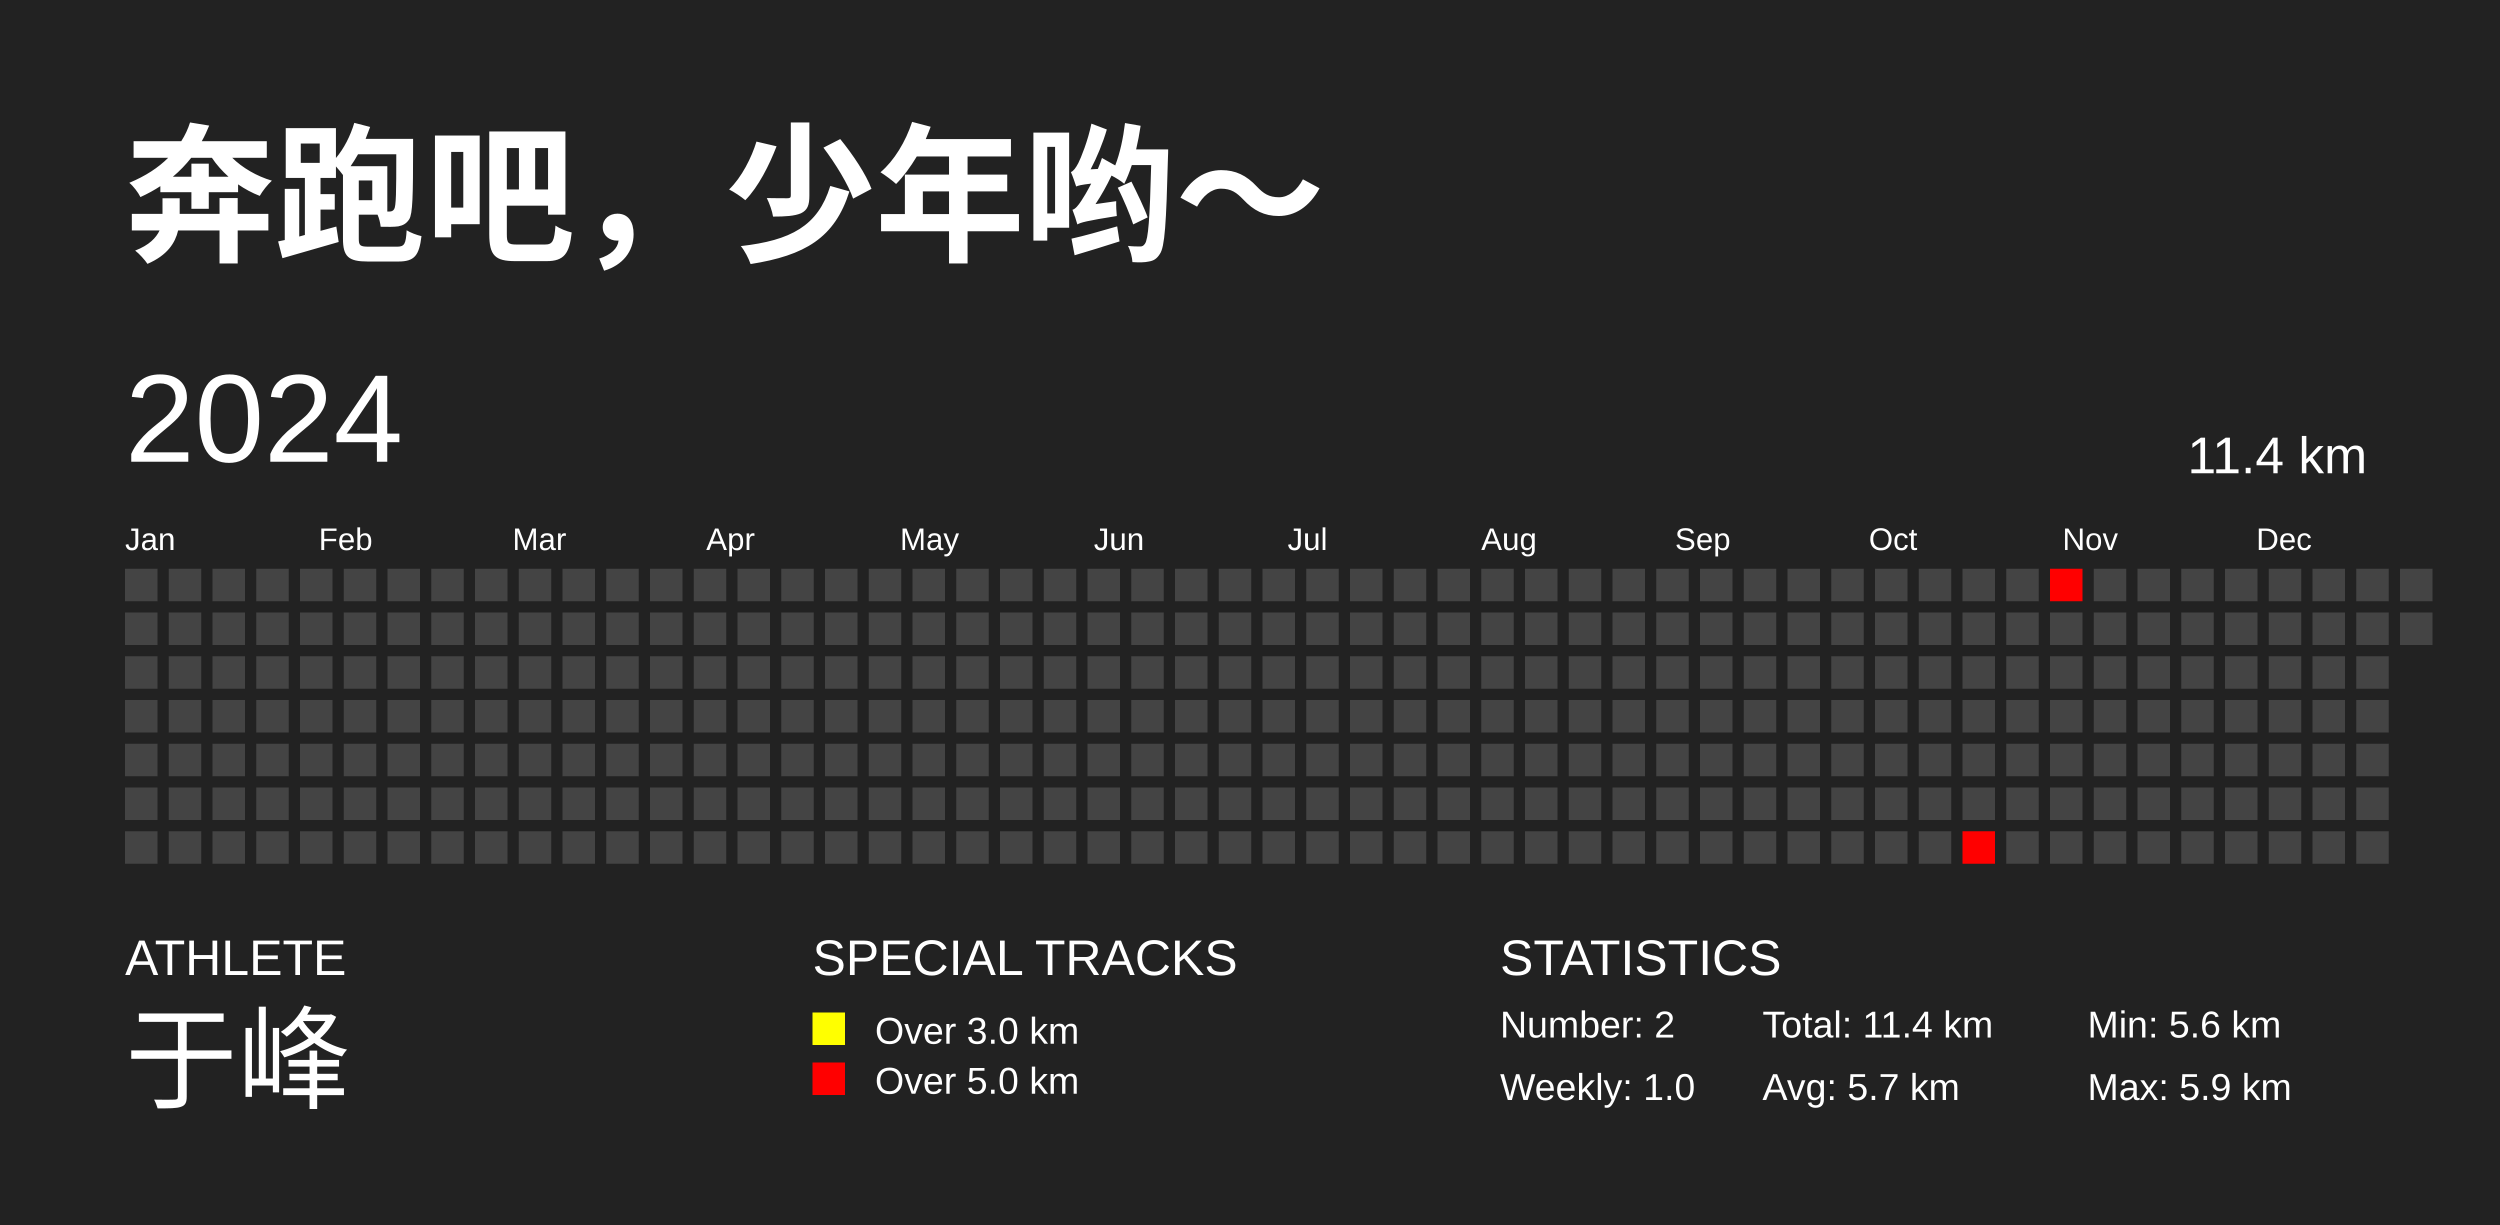
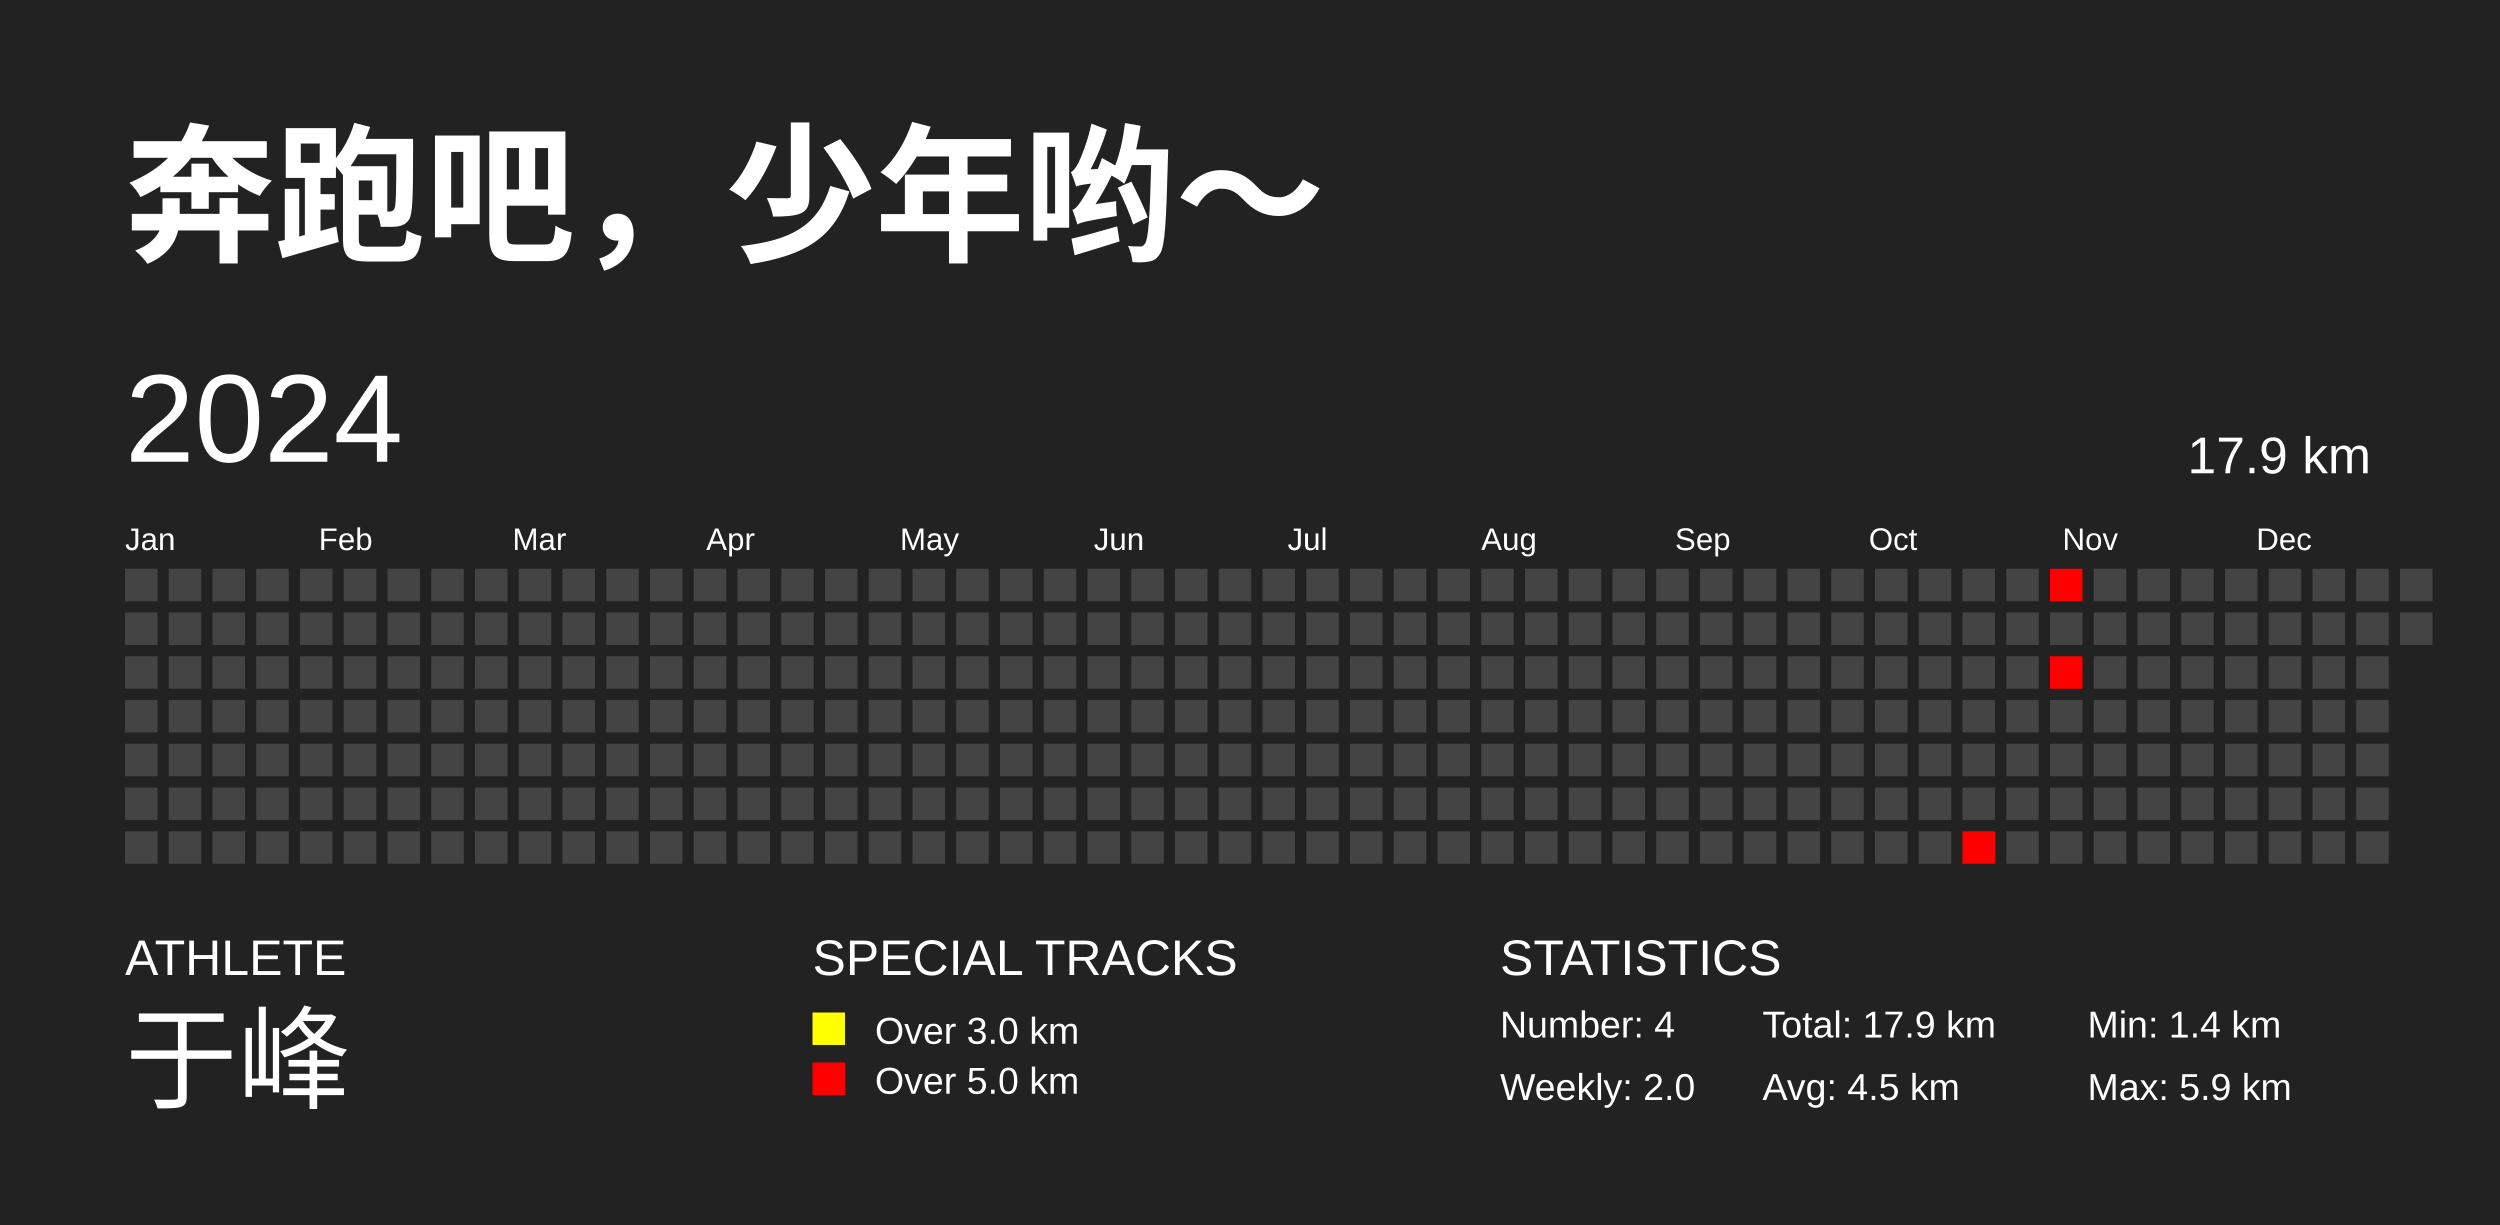
<svg xmlns="http://www.w3.org/2000/svg" baseProfile="full" height="98mm" version="1.1" viewBox="0,0,200,98" width="200mm">
  <defs />
  <rect fill="#222222" height="98" width="200" x="0" y="0" />
  <text fill="#FFFFFF" style="font-size:12px; font-family:Arial; font-weight:bold;" x="10" y="20">奔跑吧，少年哟～</text>
  <text fill="#FFFFFF" style="font-size:4px; font-family:Arial" x="10" y="78">ATHLETE</text>
  <text fill="#FFFFFF" style="font-size:9px; font-family:Arial" x="10" y="88">于峰</text>
  <text fill="#FFFFFF" style="font-size:4px; font-family:Arial" x="65" y="78">SPECIAL TRACKS</text>
  <rect fill="yellow" height="2.6" width="2.6" x="65" y="81" />
  <text fill="#FFFFFF" style="font-size:3px; font-family:Arial" x="70" y="83.5">Over 3.0 km</text>
  <rect fill="red" height="2.6" width="2.6" x="65" y="85" />
  <text fill="#FFFFFF" style="font-size:3px; font-family:Arial" x="70" y="87.5">Over 5.0 km</text>
  <text fill="#FFFFFF" style="font-size:4px; font-family:Arial" x="120" y="78">STATISTICS</text>
-   <text fill="#FFFFFF" style="font-size:3px; font-family:Arial" x="120" y="83">Number: 2</text>
-   <text fill="#FFFFFF" style="font-size:3px; font-family:Arial" x="120" y="88">Weekly: 1.0</text>
-   <text fill="#FFFFFF" style="font-size:3px; font-family:Arial" x="141" y="83">Total: 11.4 km</text>
-   <text fill="#FFFFFF" style="font-size:3px; font-family:Arial" x="141" y="88">Avg: 5.7 km</text>
-   <text fill="#FFFFFF" style="font-size:3px; font-family:Arial" x="167" y="83">Min: 5.6 km</text>
+   <text fill="#FFFFFF" style="font-size:3px; font-family:Arial" x="120" y="83">Number: 4</text>
+   <text fill="#FFFFFF" style="font-size:3px; font-family:Arial" x="120" y="88">Weekly: 2.0</text>
+   <text fill="#FFFFFF" style="font-size:3px; font-family:Arial" x="141" y="83">Total: 17.9 km</text>
+   <text fill="#FFFFFF" style="font-size:3px; font-family:Arial" x="141" y="88">Avg: 4.5 km</text>
+   <text fill="#FFFFFF" style="font-size:3px; font-family:Arial" x="167" y="83">Min: 1.4 km</text>
  <text fill="#FFFFFF" style="font-size:3px; font-family:Arial" x="167" y="88">Max: 5.9 km</text>
  <text dominant-baseline="hanging" fill="#FFFFFF" style="font-size:10.0px; font-family:Arial;" x="10" y="30">2024</text>
-   <text dominant-baseline="hanging" fill="#FFFFFF" style="font-size:4.125px; font-family:Arial;" x="175" y="35">11.4 km</text>
+   <text dominant-baseline="hanging" fill="#FFFFFF" style="font-size:4.125px; font-family:Arial;" x="175" y="35">17.9 km</text>
  <text fill="#FFFFFF" style="font-size:2.5px; font-family:Arial" x="10.0" y="44">Jan</text>
  <text fill="#FFFFFF" style="font-size:2.5px; font-family:Arial" x="25.5" y="44">Feb</text>
  <text fill="#FFFFFF" style="font-size:2.5px; font-family:Arial" x="41.0" y="44">Mar</text>
  <text fill="#FFFFFF" style="font-size:2.5px; font-family:Arial" x="56.5" y="44">Apr</text>
  <text fill="#FFFFFF" style="font-size:2.5px; font-family:Arial" x="72.0" y="44">May</text>
  <text fill="#FFFFFF" style="font-size:2.5px; font-family:Arial" x="87.5" y="44">Jun</text>
  <text fill="#FFFFFF" style="font-size:2.5px; font-family:Arial" x="103.0" y="44">Jul</text>
  <text fill="#FFFFFF" style="font-size:2.5px; font-family:Arial" x="118.5" y="44">Aug</text>
  <text fill="#FFFFFF" style="font-size:2.5px; font-family:Arial" x="134.0" y="44">Sep</text>
  <text fill="#FFFFFF" style="font-size:2.5px; font-family:Arial" x="149.5" y="44">Oct</text>
  <text fill="#FFFFFF" style="font-size:2.5px; font-family:Arial" x="165.0" y="44">Nov</text>
  <text fill="#FFFFFF" style="font-size:2.5px; font-family:Arial" x="180.5" y="44">Dec</text>
  <rect fill="#444444" height="2.6" width="2.6" x="10.0" y="45.5" />
  <rect fill="#444444" height="2.6" width="2.6" x="10.0" y="49.0" />
  <rect fill="#444444" height="2.6" width="2.6" x="10.0" y="52.5" />
  <rect fill="#444444" height="2.6" width="2.6" x="10.0" y="56.0" />
  <rect fill="#444444" height="2.6" width="2.6" x="10.0" y="59.5" />
  <rect fill="#444444" height="2.6" width="2.6" x="10.0" y="63.0" />
  <rect fill="#444444" height="2.6" width="2.6" x="10.0" y="66.5" />
  <rect fill="#444444" height="2.6" width="2.6" x="13.5" y="45.5" />
  <rect fill="#444444" height="2.6" width="2.6" x="13.5" y="49.0" />
  <rect fill="#444444" height="2.6" width="2.6" x="13.5" y="52.5" />
  <rect fill="#444444" height="2.6" width="2.6" x="13.5" y="56.0" />
  <rect fill="#444444" height="2.6" width="2.6" x="13.5" y="59.5" />
  <rect fill="#444444" height="2.6" width="2.6" x="13.5" y="63.0" />
  <rect fill="#444444" height="2.6" width="2.6" x="13.5" y="66.5" />
  <rect fill="#444444" height="2.6" width="2.6" x="17.0" y="45.5" />
  <rect fill="#444444" height="2.6" width="2.6" x="17.0" y="49.0" />
  <rect fill="#444444" height="2.6" width="2.6" x="17.0" y="52.5" />
  <rect fill="#444444" height="2.6" width="2.6" x="17.0" y="56.0" />
  <rect fill="#444444" height="2.6" width="2.6" x="17.0" y="59.5" />
  <rect fill="#444444" height="2.6" width="2.6" x="17.0" y="63.0" />
  <rect fill="#444444" height="2.6" width="2.6" x="17.0" y="66.5" />
  <rect fill="#444444" height="2.6" width="2.6" x="20.5" y="45.5" />
  <rect fill="#444444" height="2.6" width="2.6" x="20.5" y="49.0" />
  <rect fill="#444444" height="2.6" width="2.6" x="20.5" y="52.5" />
  <rect fill="#444444" height="2.6" width="2.6" x="20.5" y="56.0" />
  <rect fill="#444444" height="2.6" width="2.6" x="20.5" y="59.5" />
  <rect fill="#444444" height="2.6" width="2.6" x="20.5" y="63.0" />
  <rect fill="#444444" height="2.6" width="2.6" x="20.5" y="66.5" />
  <rect fill="#444444" height="2.6" width="2.6" x="24.0" y="45.5" />
  <rect fill="#444444" height="2.6" width="2.6" x="24.0" y="49.0" />
  <rect fill="#444444" height="2.6" width="2.6" x="24.0" y="52.5" />
  <rect fill="#444444" height="2.6" width="2.6" x="24.0" y="56.0" />
  <rect fill="#444444" height="2.6" width="2.6" x="24.0" y="59.5" />
  <rect fill="#444444" height="2.6" width="2.6" x="24.0" y="63.0" />
  <rect fill="#444444" height="2.6" width="2.6" x="24.0" y="66.5" />
  <rect fill="#444444" height="2.6" width="2.6" x="27.5" y="45.5" />
  <rect fill="#444444" height="2.6" width="2.6" x="27.5" y="49.0" />
  <rect fill="#444444" height="2.6" width="2.6" x="27.5" y="52.5" />
  <rect fill="#444444" height="2.6" width="2.6" x="27.5" y="56.0" />
  <rect fill="#444444" height="2.6" width="2.6" x="27.5" y="59.5" />
  <rect fill="#444444" height="2.6" width="2.6" x="27.5" y="63.0" />
  <rect fill="#444444" height="2.6" width="2.6" x="27.5" y="66.5" />
  <rect fill="#444444" height="2.6" width="2.6" x="31.0" y="45.5" />
  <rect fill="#444444" height="2.6" width="2.6" x="31.0" y="49.0" />
  <rect fill="#444444" height="2.6" width="2.6" x="31.0" y="52.5" />
  <rect fill="#444444" height="2.6" width="2.6" x="31.0" y="56.0" />
  <rect fill="#444444" height="2.6" width="2.6" x="31.0" y="59.5" />
  <rect fill="#444444" height="2.6" width="2.6" x="31.0" y="63.0" />
  <rect fill="#444444" height="2.6" width="2.6" x="31.0" y="66.5" />
  <rect fill="#444444" height="2.6" width="2.6" x="34.5" y="45.5" />
  <rect fill="#444444" height="2.6" width="2.6" x="34.5" y="49.0" />
  <rect fill="#444444" height="2.6" width="2.6" x="34.5" y="52.5" />
  <rect fill="#444444" height="2.6" width="2.6" x="34.5" y="56.0" />
  <rect fill="#444444" height="2.6" width="2.6" x="34.5" y="59.5" />
  <rect fill="#444444" height="2.6" width="2.6" x="34.5" y="63.0" />
  <rect fill="#444444" height="2.6" width="2.6" x="34.5" y="66.5" />
  <rect fill="#444444" height="2.6" width="2.6" x="38.0" y="45.5" />
  <rect fill="#444444" height="2.6" width="2.6" x="38.0" y="49.0" />
  <rect fill="#444444" height="2.6" width="2.6" x="38.0" y="52.5" />
  <rect fill="#444444" height="2.6" width="2.6" x="38.0" y="56.0" />
  <rect fill="#444444" height="2.6" width="2.6" x="38.0" y="59.5" />
  <rect fill="#444444" height="2.6" width="2.6" x="38.0" y="63.0" />
  <rect fill="#444444" height="2.6" width="2.6" x="38.0" y="66.5" />
  <rect fill="#444444" height="2.6" width="2.6" x="41.5" y="45.5" />
  <rect fill="#444444" height="2.6" width="2.6" x="41.5" y="49.0" />
  <rect fill="#444444" height="2.6" width="2.6" x="41.5" y="52.5" />
  <rect fill="#444444" height="2.6" width="2.6" x="41.5" y="56.0" />
  <rect fill="#444444" height="2.6" width="2.6" x="41.5" y="59.5" />
  <rect fill="#444444" height="2.6" width="2.6" x="41.5" y="63.0" />
  <rect fill="#444444" height="2.6" width="2.6" x="41.5" y="66.5" />
  <rect fill="#444444" height="2.6" width="2.6" x="45.0" y="45.5" />
  <rect fill="#444444" height="2.6" width="2.6" x="45.0" y="49.0" />
  <rect fill="#444444" height="2.6" width="2.6" x="45.0" y="52.5" />
  <rect fill="#444444" height="2.6" width="2.6" x="45.0" y="56.0" />
  <rect fill="#444444" height="2.6" width="2.6" x="45.0" y="59.5" />
  <rect fill="#444444" height="2.6" width="2.6" x="45.0" y="63.0" />
  <rect fill="#444444" height="2.6" width="2.6" x="45.0" y="66.5" />
  <rect fill="#444444" height="2.6" width="2.6" x="48.5" y="45.5" />
  <rect fill="#444444" height="2.6" width="2.6" x="48.5" y="49.0" />
  <rect fill="#444444" height="2.6" width="2.6" x="48.5" y="52.5" />
  <rect fill="#444444" height="2.6" width="2.6" x="48.5" y="56.0" />
  <rect fill="#444444" height="2.6" width="2.6" x="48.5" y="59.5" />
  <rect fill="#444444" height="2.6" width="2.6" x="48.5" y="63.0" />
  <rect fill="#444444" height="2.6" width="2.6" x="48.5" y="66.5" />
  <rect fill="#444444" height="2.6" width="2.6" x="52.0" y="45.5" />
  <rect fill="#444444" height="2.6" width="2.6" x="52.0" y="49.0" />
  <rect fill="#444444" height="2.6" width="2.6" x="52.0" y="52.5" />
  <rect fill="#444444" height="2.6" width="2.6" x="52.0" y="56.0" />
  <rect fill="#444444" height="2.6" width="2.6" x="52.0" y="59.5" />
  <rect fill="#444444" height="2.6" width="2.6" x="52.0" y="63.0" />
  <rect fill="#444444" height="2.6" width="2.6" x="52.0" y="66.5" />
  <rect fill="#444444" height="2.6" width="2.6" x="55.5" y="45.5" />
  <rect fill="#444444" height="2.6" width="2.6" x="55.5" y="49.0" />
  <rect fill="#444444" height="2.6" width="2.6" x="55.5" y="52.5" />
  <rect fill="#444444" height="2.6" width="2.6" x="55.5" y="56.0" />
  <rect fill="#444444" height="2.6" width="2.6" x="55.5" y="59.5" />
  <rect fill="#444444" height="2.6" width="2.6" x="55.5" y="63.0" />
  <rect fill="#444444" height="2.6" width="2.6" x="55.5" y="66.5" />
  <rect fill="#444444" height="2.6" width="2.6" x="59.0" y="45.5" />
  <rect fill="#444444" height="2.6" width="2.6" x="59.0" y="49.0" />
  <rect fill="#444444" height="2.6" width="2.6" x="59.0" y="52.5" />
  <rect fill="#444444" height="2.6" width="2.6" x="59.0" y="56.0" />
  <rect fill="#444444" height="2.6" width="2.6" x="59.0" y="59.5" />
  <rect fill="#444444" height="2.6" width="2.6" x="59.0" y="63.0" />
  <rect fill="#444444" height="2.6" width="2.6" x="59.0" y="66.5" />
  <rect fill="#444444" height="2.6" width="2.6" x="62.5" y="45.5" />
  <rect fill="#444444" height="2.6" width="2.6" x="62.5" y="49.0" />
  <rect fill="#444444" height="2.6" width="2.6" x="62.5" y="52.5" />
  <rect fill="#444444" height="2.6" width="2.6" x="62.5" y="56.0" />
  <rect fill="#444444" height="2.6" width="2.6" x="62.5" y="59.5" />
  <rect fill="#444444" height="2.6" width="2.6" x="62.5" y="63.0" />
  <rect fill="#444444" height="2.6" width="2.6" x="62.5" y="66.5" />
  <rect fill="#444444" height="2.6" width="2.6" x="66.0" y="45.5" />
  <rect fill="#444444" height="2.6" width="2.6" x="66.0" y="49.0" />
  <rect fill="#444444" height="2.6" width="2.6" x="66.0" y="52.5" />
  <rect fill="#444444" height="2.6" width="2.6" x="66.0" y="56.0" />
  <rect fill="#444444" height="2.6" width="2.6" x="66.0" y="59.5" />
  <rect fill="#444444" height="2.6" width="2.6" x="66.0" y="63.0" />
  <rect fill="#444444" height="2.6" width="2.6" x="66.0" y="66.5" />
  <rect fill="#444444" height="2.6" width="2.6" x="69.5" y="45.5" />
  <rect fill="#444444" height="2.6" width="2.6" x="69.5" y="49.0" />
  <rect fill="#444444" height="2.6" width="2.6" x="69.5" y="52.5" />
  <rect fill="#444444" height="2.6" width="2.6" x="69.5" y="56.0" />
  <rect fill="#444444" height="2.6" width="2.6" x="69.5" y="59.5" />
  <rect fill="#444444" height="2.6" width="2.6" x="69.5" y="63.0" />
  <rect fill="#444444" height="2.6" width="2.6" x="69.5" y="66.5" />
  <rect fill="#444444" height="2.6" width="2.6" x="73.0" y="45.5" />
  <rect fill="#444444" height="2.6" width="2.6" x="73.0" y="49.0" />
  <rect fill="#444444" height="2.6" width="2.6" x="73.0" y="52.5" />
  <rect fill="#444444" height="2.6" width="2.6" x="73.0" y="56.0" />
  <rect fill="#444444" height="2.6" width="2.6" x="73.0" y="59.5" />
  <rect fill="#444444" height="2.6" width="2.6" x="73.0" y="63.0" />
  <rect fill="#444444" height="2.6" width="2.6" x="73.0" y="66.5" />
  <rect fill="#444444" height="2.6" width="2.6" x="76.5" y="45.5" />
  <rect fill="#444444" height="2.6" width="2.6" x="76.5" y="49.0" />
  <rect fill="#444444" height="2.6" width="2.6" x="76.5" y="52.5" />
  <rect fill="#444444" height="2.6" width="2.6" x="76.5" y="56.0" />
  <rect fill="#444444" height="2.6" width="2.6" x="76.5" y="59.5" />
  <rect fill="#444444" height="2.6" width="2.6" x="76.5" y="63.0" />
  <rect fill="#444444" height="2.6" width="2.6" x="76.5" y="66.5" />
  <rect fill="#444444" height="2.6" width="2.6" x="80.0" y="45.5" />
  <rect fill="#444444" height="2.6" width="2.6" x="80.0" y="49.0" />
  <rect fill="#444444" height="2.6" width="2.6" x="80.0" y="52.5" />
  <rect fill="#444444" height="2.6" width="2.6" x="80.0" y="56.0" />
  <rect fill="#444444" height="2.6" width="2.6" x="80.0" y="59.5" />
  <rect fill="#444444" height="2.6" width="2.6" x="80.0" y="63.0" />
  <rect fill="#444444" height="2.6" width="2.6" x="80.0" y="66.5" />
  <rect fill="#444444" height="2.6" width="2.6" x="83.5" y="45.5" />
  <rect fill="#444444" height="2.6" width="2.6" x="83.5" y="49.0" />
  <rect fill="#444444" height="2.6" width="2.6" x="83.5" y="52.5" />
  <rect fill="#444444" height="2.6" width="2.6" x="83.5" y="56.0" />
  <rect fill="#444444" height="2.6" width="2.6" x="83.5" y="59.5" />
  <rect fill="#444444" height="2.6" width="2.6" x="83.5" y="63.0" />
  <rect fill="#444444" height="2.6" width="2.6" x="83.5" y="66.5" />
  <rect fill="#444444" height="2.6" width="2.6" x="87.0" y="45.5" />
  <rect fill="#444444" height="2.6" width="2.6" x="87.0" y="49.0" />
  <rect fill="#444444" height="2.6" width="2.6" x="87.0" y="52.5" />
  <rect fill="#444444" height="2.6" width="2.6" x="87.0" y="56.0" />
  <rect fill="#444444" height="2.6" width="2.6" x="87.0" y="59.5" />
  <rect fill="#444444" height="2.6" width="2.6" x="87.0" y="63.0" />
  <rect fill="#444444" height="2.6" width="2.6" x="87.0" y="66.5" />
  <rect fill="#444444" height="2.6" width="2.6" x="90.5" y="45.5" />
  <rect fill="#444444" height="2.6" width="2.6" x="90.5" y="49.0" />
  <rect fill="#444444" height="2.6" width="2.6" x="90.5" y="52.5" />
  <rect fill="#444444" height="2.6" width="2.6" x="90.5" y="56.0" />
  <rect fill="#444444" height="2.6" width="2.6" x="90.5" y="59.5" />
  <rect fill="#444444" height="2.6" width="2.6" x="90.5" y="63.0" />
  <rect fill="#444444" height="2.6" width="2.6" x="90.5" y="66.5" />
  <rect fill="#444444" height="2.6" width="2.6" x="94.0" y="45.5" />
  <rect fill="#444444" height="2.6" width="2.6" x="94.0" y="49.0" />
  <rect fill="#444444" height="2.6" width="2.6" x="94.0" y="52.5" />
  <rect fill="#444444" height="2.6" width="2.6" x="94.0" y="56.0" />
  <rect fill="#444444" height="2.6" width="2.6" x="94.0" y="59.5" />
  <rect fill="#444444" height="2.6" width="2.6" x="94.0" y="63.0" />
  <rect fill="#444444" height="2.6" width="2.6" x="94.0" y="66.5" />
  <rect fill="#444444" height="2.6" width="2.6" x="97.5" y="45.5" />
  <rect fill="#444444" height="2.6" width="2.6" x="97.5" y="49.0" />
  <rect fill="#444444" height="2.6" width="2.6" x="97.5" y="52.5" />
  <rect fill="#444444" height="2.6" width="2.6" x="97.5" y="56.0" />
  <rect fill="#444444" height="2.6" width="2.6" x="97.5" y="59.5" />
  <rect fill="#444444" height="2.6" width="2.6" x="97.5" y="63.0" />
  <rect fill="#444444" height="2.6" width="2.6" x="97.5" y="66.5" />
  <rect fill="#444444" height="2.6" width="2.6" x="101.0" y="45.5" />
  <rect fill="#444444" height="2.6" width="2.6" x="101.0" y="49.0" />
  <rect fill="#444444" height="2.6" width="2.6" x="101.0" y="52.5" />
  <rect fill="#444444" height="2.6" width="2.6" x="101.0" y="56.0" />
  <rect fill="#444444" height="2.6" width="2.6" x="101.0" y="59.5" />
  <rect fill="#444444" height="2.6" width="2.6" x="101.0" y="63.0" />
  <rect fill="#444444" height="2.6" width="2.6" x="101.0" y="66.5" />
  <rect fill="#444444" height="2.6" width="2.6" x="104.5" y="45.5" />
  <rect fill="#444444" height="2.6" width="2.6" x="104.5" y="49.0" />
  <rect fill="#444444" height="2.6" width="2.6" x="104.5" y="52.5" />
  <rect fill="#444444" height="2.6" width="2.6" x="104.5" y="56.0" />
  <rect fill="#444444" height="2.6" width="2.6" x="104.5" y="59.5" />
  <rect fill="#444444" height="2.6" width="2.6" x="104.5" y="63.0" />
  <rect fill="#444444" height="2.6" width="2.6" x="104.5" y="66.5" />
  <rect fill="#444444" height="2.6" width="2.6" x="108.0" y="45.5" />
  <rect fill="#444444" height="2.6" width="2.6" x="108.0" y="49.0" />
  <rect fill="#444444" height="2.6" width="2.6" x="108.0" y="52.5" />
  <rect fill="#444444" height="2.6" width="2.6" x="108.0" y="56.0" />
  <rect fill="#444444" height="2.6" width="2.6" x="108.0" y="59.5" />
  <rect fill="#444444" height="2.6" width="2.6" x="108.0" y="63.0" />
  <rect fill="#444444" height="2.6" width="2.6" x="108.0" y="66.5" />
  <rect fill="#444444" height="2.6" width="2.6" x="111.5" y="45.5" />
  <rect fill="#444444" height="2.6" width="2.6" x="111.5" y="49.0" />
  <rect fill="#444444" height="2.6" width="2.6" x="111.5" y="52.5" />
  <rect fill="#444444" height="2.6" width="2.6" x="111.5" y="56.0" />
  <rect fill="#444444" height="2.6" width="2.6" x="111.5" y="59.5" />
  <rect fill="#444444" height="2.6" width="2.6" x="111.5" y="63.0" />
  <rect fill="#444444" height="2.6" width="2.6" x="111.5" y="66.5" />
  <rect fill="#444444" height="2.6" width="2.6" x="115.0" y="45.5" />
  <rect fill="#444444" height="2.6" width="2.6" x="115.0" y="49.0" />
  <rect fill="#444444" height="2.6" width="2.6" x="115.0" y="52.5" />
  <rect fill="#444444" height="2.6" width="2.6" x="115.0" y="56.0" />
  <rect fill="#444444" height="2.6" width="2.6" x="115.0" y="59.5" />
  <rect fill="#444444" height="2.6" width="2.6" x="115.0" y="63.0" />
  <rect fill="#444444" height="2.6" width="2.6" x="115.0" y="66.5" />
  <rect fill="#444444" height="2.6" width="2.6" x="118.5" y="45.5" />
  <rect fill="#444444" height="2.6" width="2.6" x="118.5" y="49.0" />
  <rect fill="#444444" height="2.6" width="2.6" x="118.5" y="52.5" />
  <rect fill="#444444" height="2.6" width="2.6" x="118.5" y="56.0" />
  <rect fill="#444444" height="2.6" width="2.6" x="118.5" y="59.5" />
  <rect fill="#444444" height="2.6" width="2.6" x="118.5" y="63.0" />
  <rect fill="#444444" height="2.6" width="2.6" x="118.5" y="66.5" />
  <rect fill="#444444" height="2.6" width="2.6" x="122.0" y="45.5" />
  <rect fill="#444444" height="2.6" width="2.6" x="122.0" y="49.0" />
  <rect fill="#444444" height="2.6" width="2.6" x="122.0" y="52.5" />
  <rect fill="#444444" height="2.6" width="2.6" x="122.0" y="56.0" />
  <rect fill="#444444" height="2.6" width="2.6" x="122.0" y="59.5" />
  <rect fill="#444444" height="2.6" width="2.6" x="122.0" y="63.0" />
  <rect fill="#444444" height="2.6" width="2.6" x="122.0" y="66.5" />
  <rect fill="#444444" height="2.6" width="2.6" x="125.5" y="45.5" />
  <rect fill="#444444" height="2.6" width="2.6" x="125.5" y="49.0" />
  <rect fill="#444444" height="2.6" width="2.6" x="125.5" y="52.5" />
  <rect fill="#444444" height="2.6" width="2.6" x="125.5" y="56.0" />
  <rect fill="#444444" height="2.6" width="2.6" x="125.5" y="59.5" />
  <rect fill="#444444" height="2.6" width="2.6" x="125.5" y="63.0" />
  <rect fill="#444444" height="2.6" width="2.6" x="125.5" y="66.5" />
  <rect fill="#444444" height="2.6" width="2.6" x="129.0" y="45.5" />
  <rect fill="#444444" height="2.6" width="2.6" x="129.0" y="49.0" />
  <rect fill="#444444" height="2.6" width="2.6" x="129.0" y="52.5" />
  <rect fill="#444444" height="2.6" width="2.6" x="129.0" y="56.0" />
  <rect fill="#444444" height="2.6" width="2.6" x="129.0" y="59.5" />
  <rect fill="#444444" height="2.6" width="2.6" x="129.0" y="63.0" />
  <rect fill="#444444" height="2.6" width="2.6" x="129.0" y="66.5" />
  <rect fill="#444444" height="2.6" width="2.6" x="132.5" y="45.5" />
  <rect fill="#444444" height="2.6" width="2.6" x="132.5" y="49.0" />
  <rect fill="#444444" height="2.6" width="2.6" x="132.5" y="52.5" />
  <rect fill="#444444" height="2.6" width="2.6" x="132.5" y="56.0" />
  <rect fill="#444444" height="2.6" width="2.6" x="132.5" y="59.5" />
  <rect fill="#444444" height="2.6" width="2.6" x="132.5" y="63.0" />
  <rect fill="#444444" height="2.6" width="2.6" x="132.5" y="66.5" />
  <rect fill="#444444" height="2.6" width="2.6" x="136.0" y="45.5" />
  <rect fill="#444444" height="2.6" width="2.6" x="136.0" y="49.0" />
  <rect fill="#444444" height="2.6" width="2.6" x="136.0" y="52.5" />
  <rect fill="#444444" height="2.6" width="2.6" x="136.0" y="56.0" />
  <rect fill="#444444" height="2.6" width="2.6" x="136.0" y="59.5" />
  <rect fill="#444444" height="2.6" width="2.6" x="136.0" y="63.0" />
  <rect fill="#444444" height="2.6" width="2.6" x="136.0" y="66.5" />
  <rect fill="#444444" height="2.6" width="2.6" x="139.5" y="45.5" />
  <rect fill="#444444" height="2.6" width="2.6" x="139.5" y="49.0" />
  <rect fill="#444444" height="2.6" width="2.6" x="139.5" y="52.5" />
  <rect fill="#444444" height="2.6" width="2.6" x="139.5" y="56.0" />
  <rect fill="#444444" height="2.6" width="2.6" x="139.5" y="59.5" />
  <rect fill="#444444" height="2.6" width="2.6" x="139.5" y="63.0" />
  <rect fill="#444444" height="2.6" width="2.6" x="139.5" y="66.5" />
  <rect fill="#444444" height="2.6" width="2.6" x="143.0" y="45.5" />
  <rect fill="#444444" height="2.6" width="2.6" x="143.0" y="49.0" />
  <rect fill="#444444" height="2.6" width="2.6" x="143.0" y="52.5" />
  <rect fill="#444444" height="2.6" width="2.6" x="143.0" y="56.0" />
  <rect fill="#444444" height="2.6" width="2.6" x="143.0" y="59.5" />
  <rect fill="#444444" height="2.6" width="2.6" x="143.0" y="63.0" />
  <rect fill="#444444" height="2.6" width="2.6" x="143.0" y="66.5" />
  <rect fill="#444444" height="2.6" width="2.6" x="146.5" y="45.5" />
  <rect fill="#444444" height="2.6" width="2.6" x="146.5" y="49.0" />
  <rect fill="#444444" height="2.6" width="2.6" x="146.5" y="52.5" />
  <rect fill="#444444" height="2.6" width="2.6" x="146.5" y="56.0" />
  <rect fill="#444444" height="2.6" width="2.6" x="146.5" y="59.5" />
  <rect fill="#444444" height="2.6" width="2.6" x="146.5" y="63.0" />
  <rect fill="#444444" height="2.6" width="2.6" x="146.5" y="66.5" />
  <rect fill="#444444" height="2.6" width="2.6" x="150.0" y="45.5" />
  <rect fill="#444444" height="2.6" width="2.6" x="150.0" y="49.0" />
  <rect fill="#444444" height="2.6" width="2.6" x="150.0" y="52.5" />
  <rect fill="#444444" height="2.6" width="2.6" x="150.0" y="56.0" />
  <rect fill="#444444" height="2.6" width="2.6" x="150.0" y="59.5" />
  <rect fill="#444444" height="2.6" width="2.6" x="150.0" y="63.0" />
  <rect fill="#444444" height="2.6" width="2.6" x="150.0" y="66.5" />
  <rect fill="#444444" height="2.6" width="2.6" x="153.5" y="45.5" />
  <rect fill="#444444" height="2.6" width="2.6" x="153.5" y="49.0" />
  <rect fill="#444444" height="2.6" width="2.6" x="153.5" y="52.5" />
  <rect fill="#444444" height="2.6" width="2.6" x="153.5" y="56.0" />
  <rect fill="#444444" height="2.6" width="2.6" x="153.5" y="59.5" />
  <rect fill="#444444" height="2.6" width="2.6" x="153.5" y="63.0" />
  <rect fill="#444444" height="2.6" width="2.6" x="153.5" y="66.5" />
  <rect fill="#444444" height="2.6" width="2.6" x="157.0" y="45.5" />
  <rect fill="#444444" height="2.6" width="2.6" x="157.0" y="49.0" />
  <rect fill="#444444" height="2.6" width="2.6" x="157.0" y="52.5" />
  <rect fill="#444444" height="2.6" width="2.6" x="157.0" y="56.0" />
  <rect fill="#444444" height="2.6" width="2.6" x="157.0" y="59.5" />
  <rect fill="#444444" height="2.6" width="2.6" x="157.0" y="63.0" />
  <rect fill="red" height="2.6" width="2.6" x="157.0" y="66.5" />
  <rect fill="#444444" height="2.6" width="2.6" x="160.5" y="45.5" />
  <rect fill="#444444" height="2.6" width="2.6" x="160.5" y="49.0" />
  <rect fill="#444444" height="2.6" width="2.6" x="160.5" y="52.5" />
  <rect fill="#444444" height="2.6" width="2.6" x="160.5" y="56.0" />
  <rect fill="#444444" height="2.6" width="2.6" x="160.5" y="59.5" />
  <rect fill="#444444" height="2.6" width="2.6" x="160.5" y="63.0" />
  <rect fill="#444444" height="2.6" width="2.6" x="160.5" y="66.5" />
  <rect fill="red" height="2.6" width="2.6" x="164.0" y="45.5" />
  <rect fill="#444444" height="2.6" width="2.6" x="164.0" y="49.0" />
-   <rect fill="#444444" height="2.6" width="2.6" x="164.0" y="52.5" />
+   <rect fill="red" height="2.6" width="2.6" x="164.0" y="52.5" />
  <rect fill="#444444" height="2.6" width="2.6" x="164.0" y="56.0" />
  <rect fill="#444444" height="2.6" width="2.6" x="164.0" y="59.5" />
  <rect fill="#444444" height="2.6" width="2.6" x="164.0" y="63.0" />
  <rect fill="#444444" height="2.6" width="2.6" x="164.0" y="66.5" />
  <rect fill="#444444" height="2.6" width="2.6" x="167.5" y="45.5" />
  <rect fill="#444444" height="2.6" width="2.6" x="167.5" y="49.0" />
  <rect fill="#444444" height="2.6" width="2.6" x="167.5" y="52.5" />
  <rect fill="#444444" height="2.6" width="2.6" x="167.5" y="56.0" />
  <rect fill="#444444" height="2.6" width="2.6" x="167.5" y="59.5" />
  <rect fill="#444444" height="2.6" width="2.6" x="167.5" y="63.0" />
  <rect fill="#444444" height="2.6" width="2.6" x="167.5" y="66.5" />
  <rect fill="#444444" height="2.6" width="2.6" x="171.0" y="45.5" />
  <rect fill="#444444" height="2.6" width="2.6" x="171.0" y="49.0" />
  <rect fill="#444444" height="2.6" width="2.6" x="171.0" y="52.5" />
  <rect fill="#444444" height="2.6" width="2.6" x="171.0" y="56.0" />
  <rect fill="#444444" height="2.6" width="2.6" x="171.0" y="59.5" />
  <rect fill="#444444" height="2.6" width="2.6" x="171.0" y="63.0" />
  <rect fill="#444444" height="2.6" width="2.6" x="171.0" y="66.5" />
  <rect fill="#444444" height="2.6" width="2.6" x="174.5" y="45.5" />
  <rect fill="#444444" height="2.6" width="2.6" x="174.5" y="49.0" />
  <rect fill="#444444" height="2.6" width="2.6" x="174.5" y="52.5" />
  <rect fill="#444444" height="2.6" width="2.6" x="174.5" y="56.0" />
  <rect fill="#444444" height="2.6" width="2.6" x="174.5" y="59.5" />
  <rect fill="#444444" height="2.6" width="2.6" x="174.5" y="63.0" />
  <rect fill="#444444" height="2.6" width="2.6" x="174.5" y="66.5" />
  <rect fill="#444444" height="2.6" width="2.6" x="178.0" y="45.5" />
  <rect fill="#444444" height="2.6" width="2.6" x="178.0" y="49.0" />
  <rect fill="#444444" height="2.6" width="2.6" x="178.0" y="52.5" />
  <rect fill="#444444" height="2.6" width="2.6" x="178.0" y="56.0" />
  <rect fill="#444444" height="2.6" width="2.6" x="178.0" y="59.5" />
  <rect fill="#444444" height="2.6" width="2.6" x="178.0" y="63.0" />
  <rect fill="#444444" height="2.6" width="2.6" x="178.0" y="66.5" />
  <rect fill="#444444" height="2.6" width="2.6" x="181.5" y="45.5" />
  <rect fill="#444444" height="2.6" width="2.6" x="181.5" y="49.0" />
  <rect fill="#444444" height="2.6" width="2.6" x="181.5" y="52.5" />
  <rect fill="#444444" height="2.6" width="2.6" x="181.5" y="56.0" />
  <rect fill="#444444" height="2.6" width="2.6" x="181.5" y="59.5" />
  <rect fill="#444444" height="2.6" width="2.6" x="181.5" y="63.0" />
  <rect fill="#444444" height="2.6" width="2.6" x="181.5" y="66.5" />
  <rect fill="#444444" height="2.6" width="2.6" x="185.0" y="45.5" />
  <rect fill="#444444" height="2.6" width="2.6" x="185.0" y="49.0" />
  <rect fill="#444444" height="2.6" width="2.6" x="185.0" y="52.5" />
  <rect fill="#444444" height="2.6" width="2.6" x="185.0" y="56.0" />
  <rect fill="#444444" height="2.6" width="2.6" x="185.0" y="59.5" />
  <rect fill="#444444" height="2.6" width="2.6" x="185.0" y="63.0" />
  <rect fill="#444444" height="2.6" width="2.6" x="185.0" y="66.5" />
  <rect fill="#444444" height="2.6" width="2.6" x="188.5" y="45.5" />
  <rect fill="#444444" height="2.6" width="2.6" x="188.5" y="49.0" />
  <rect fill="#444444" height="2.6" width="2.6" x="188.5" y="52.5" />
  <rect fill="#444444" height="2.6" width="2.6" x="188.5" y="56.0" />
  <rect fill="#444444" height="2.6" width="2.6" x="188.5" y="59.5" />
  <rect fill="#444444" height="2.6" width="2.6" x="188.5" y="63.0" />
  <rect fill="#444444" height="2.6" width="2.6" x="188.5" y="66.5" />
  <rect fill="#444444" height="2.6" width="2.6" x="192.0" y="45.5" />
  <rect fill="#444444" height="2.6" width="2.6" x="192.0" y="49.0" />
</svg>
